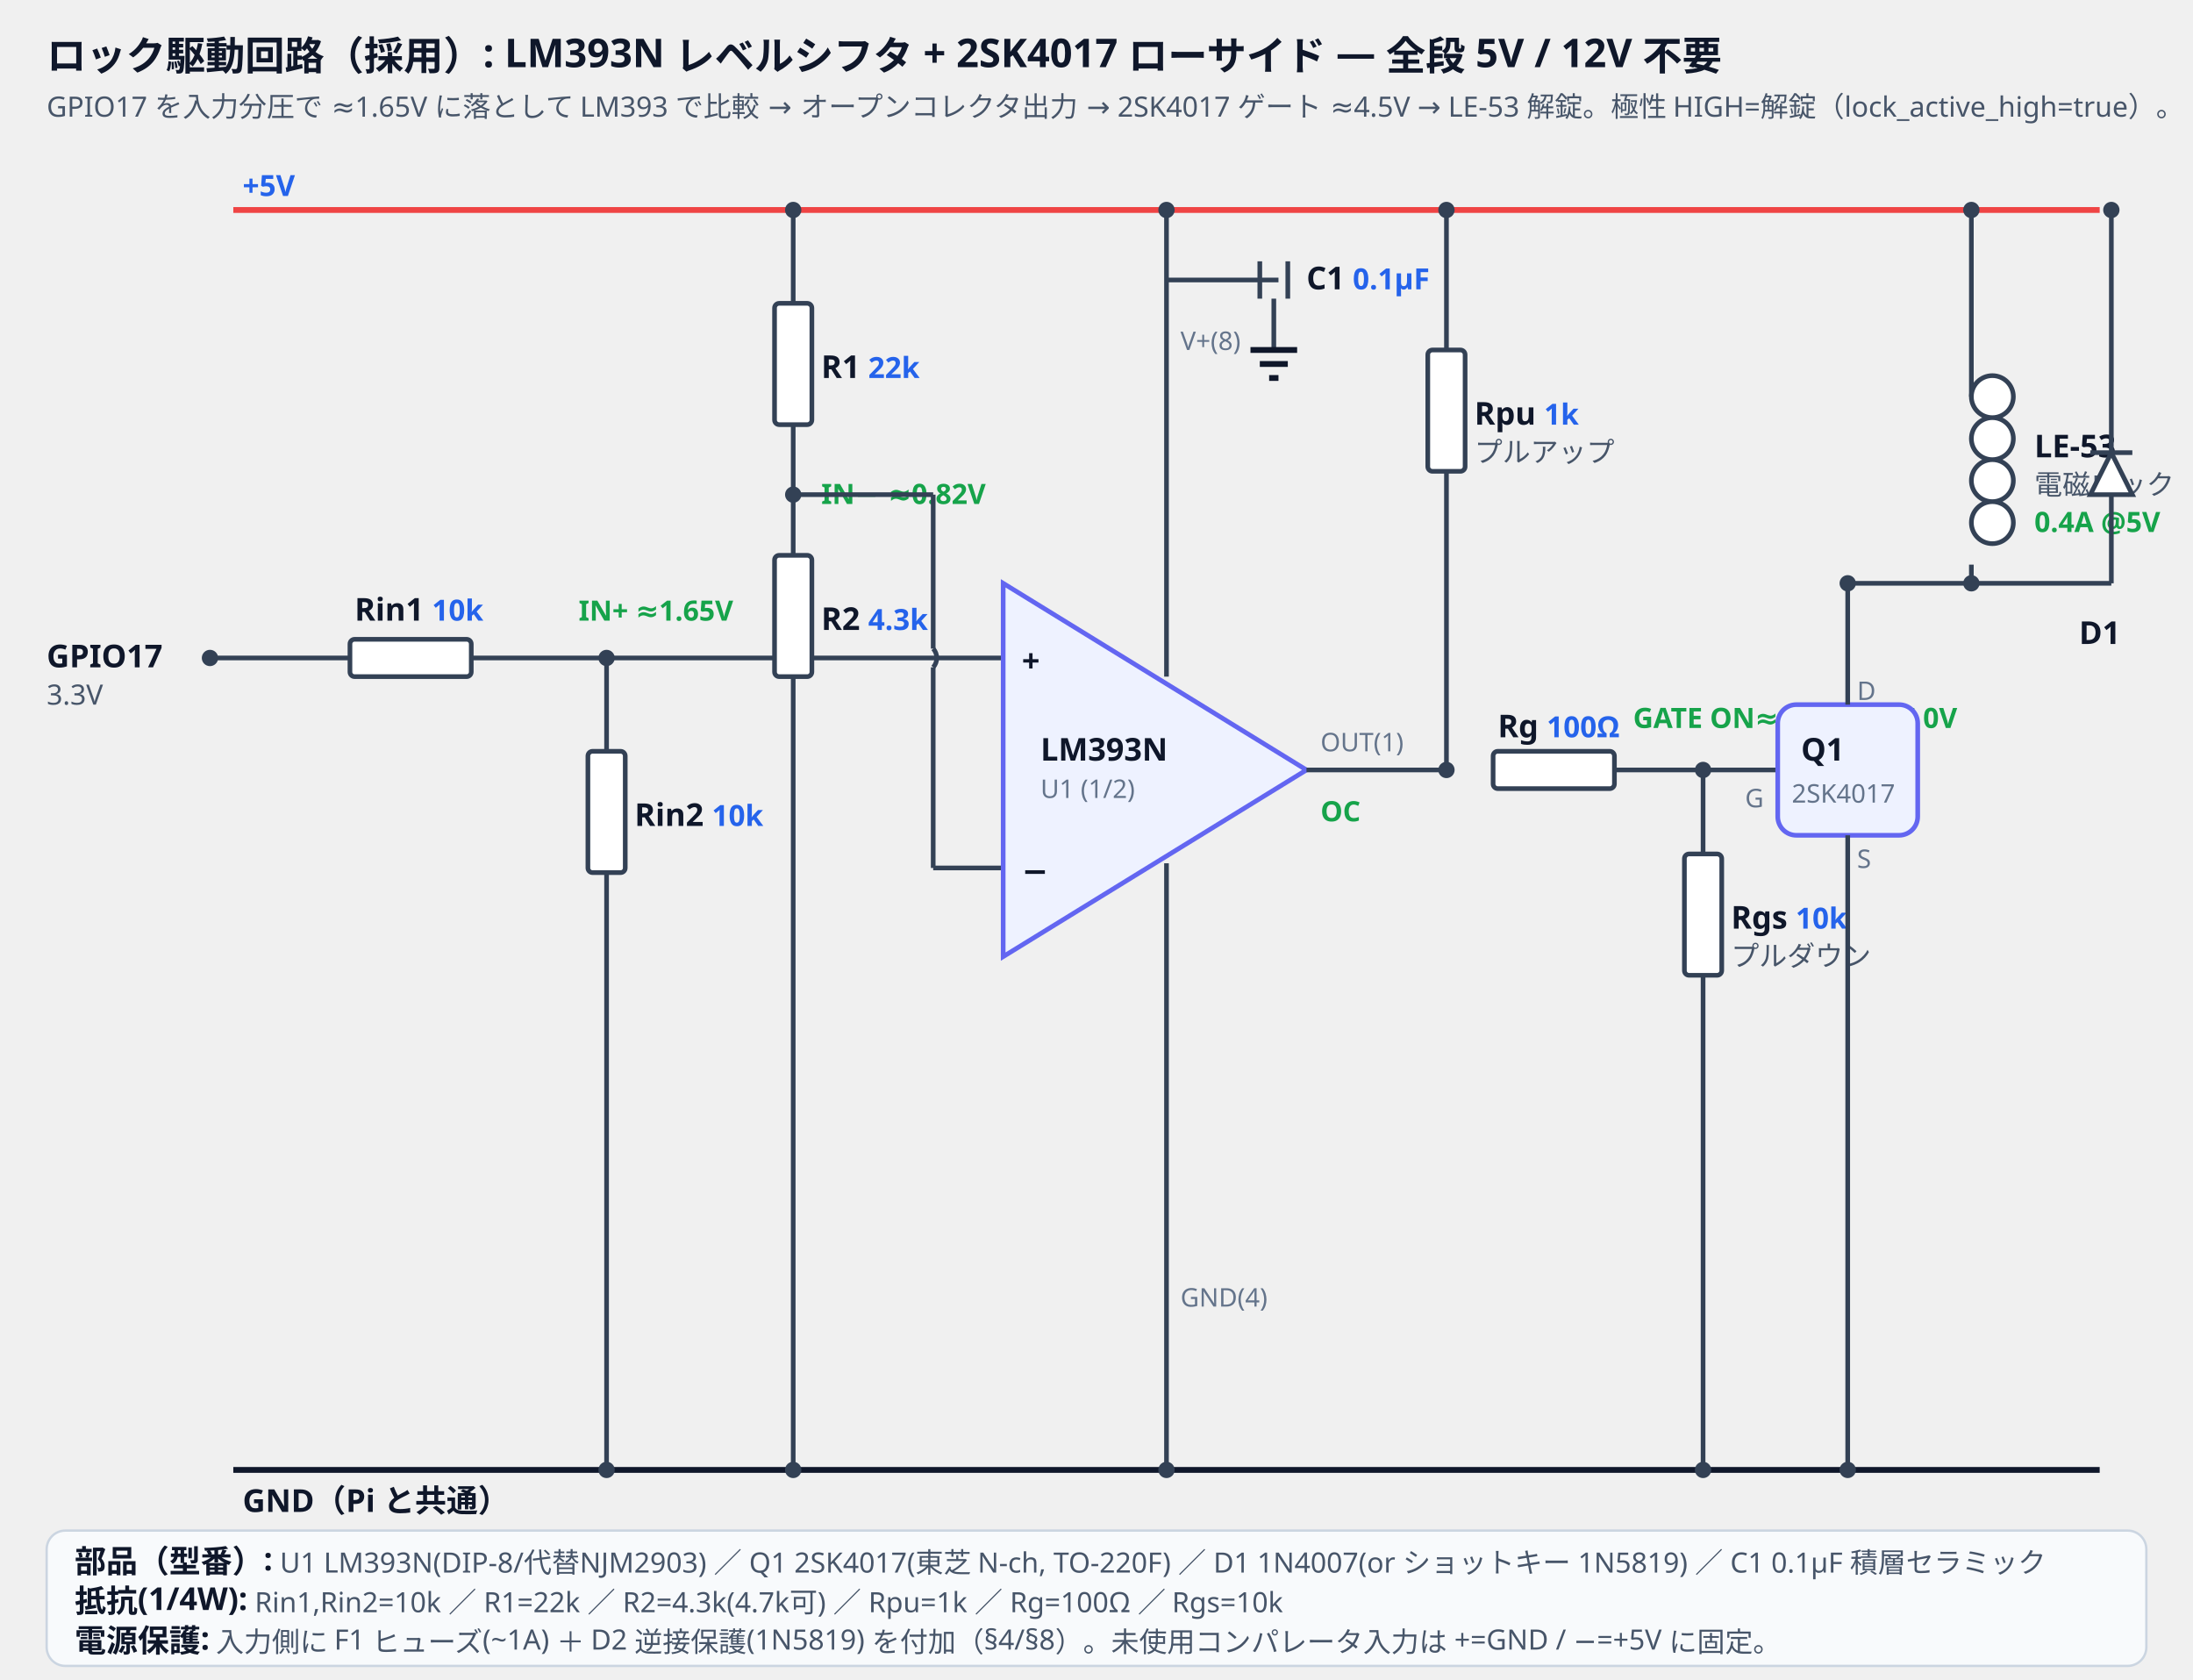
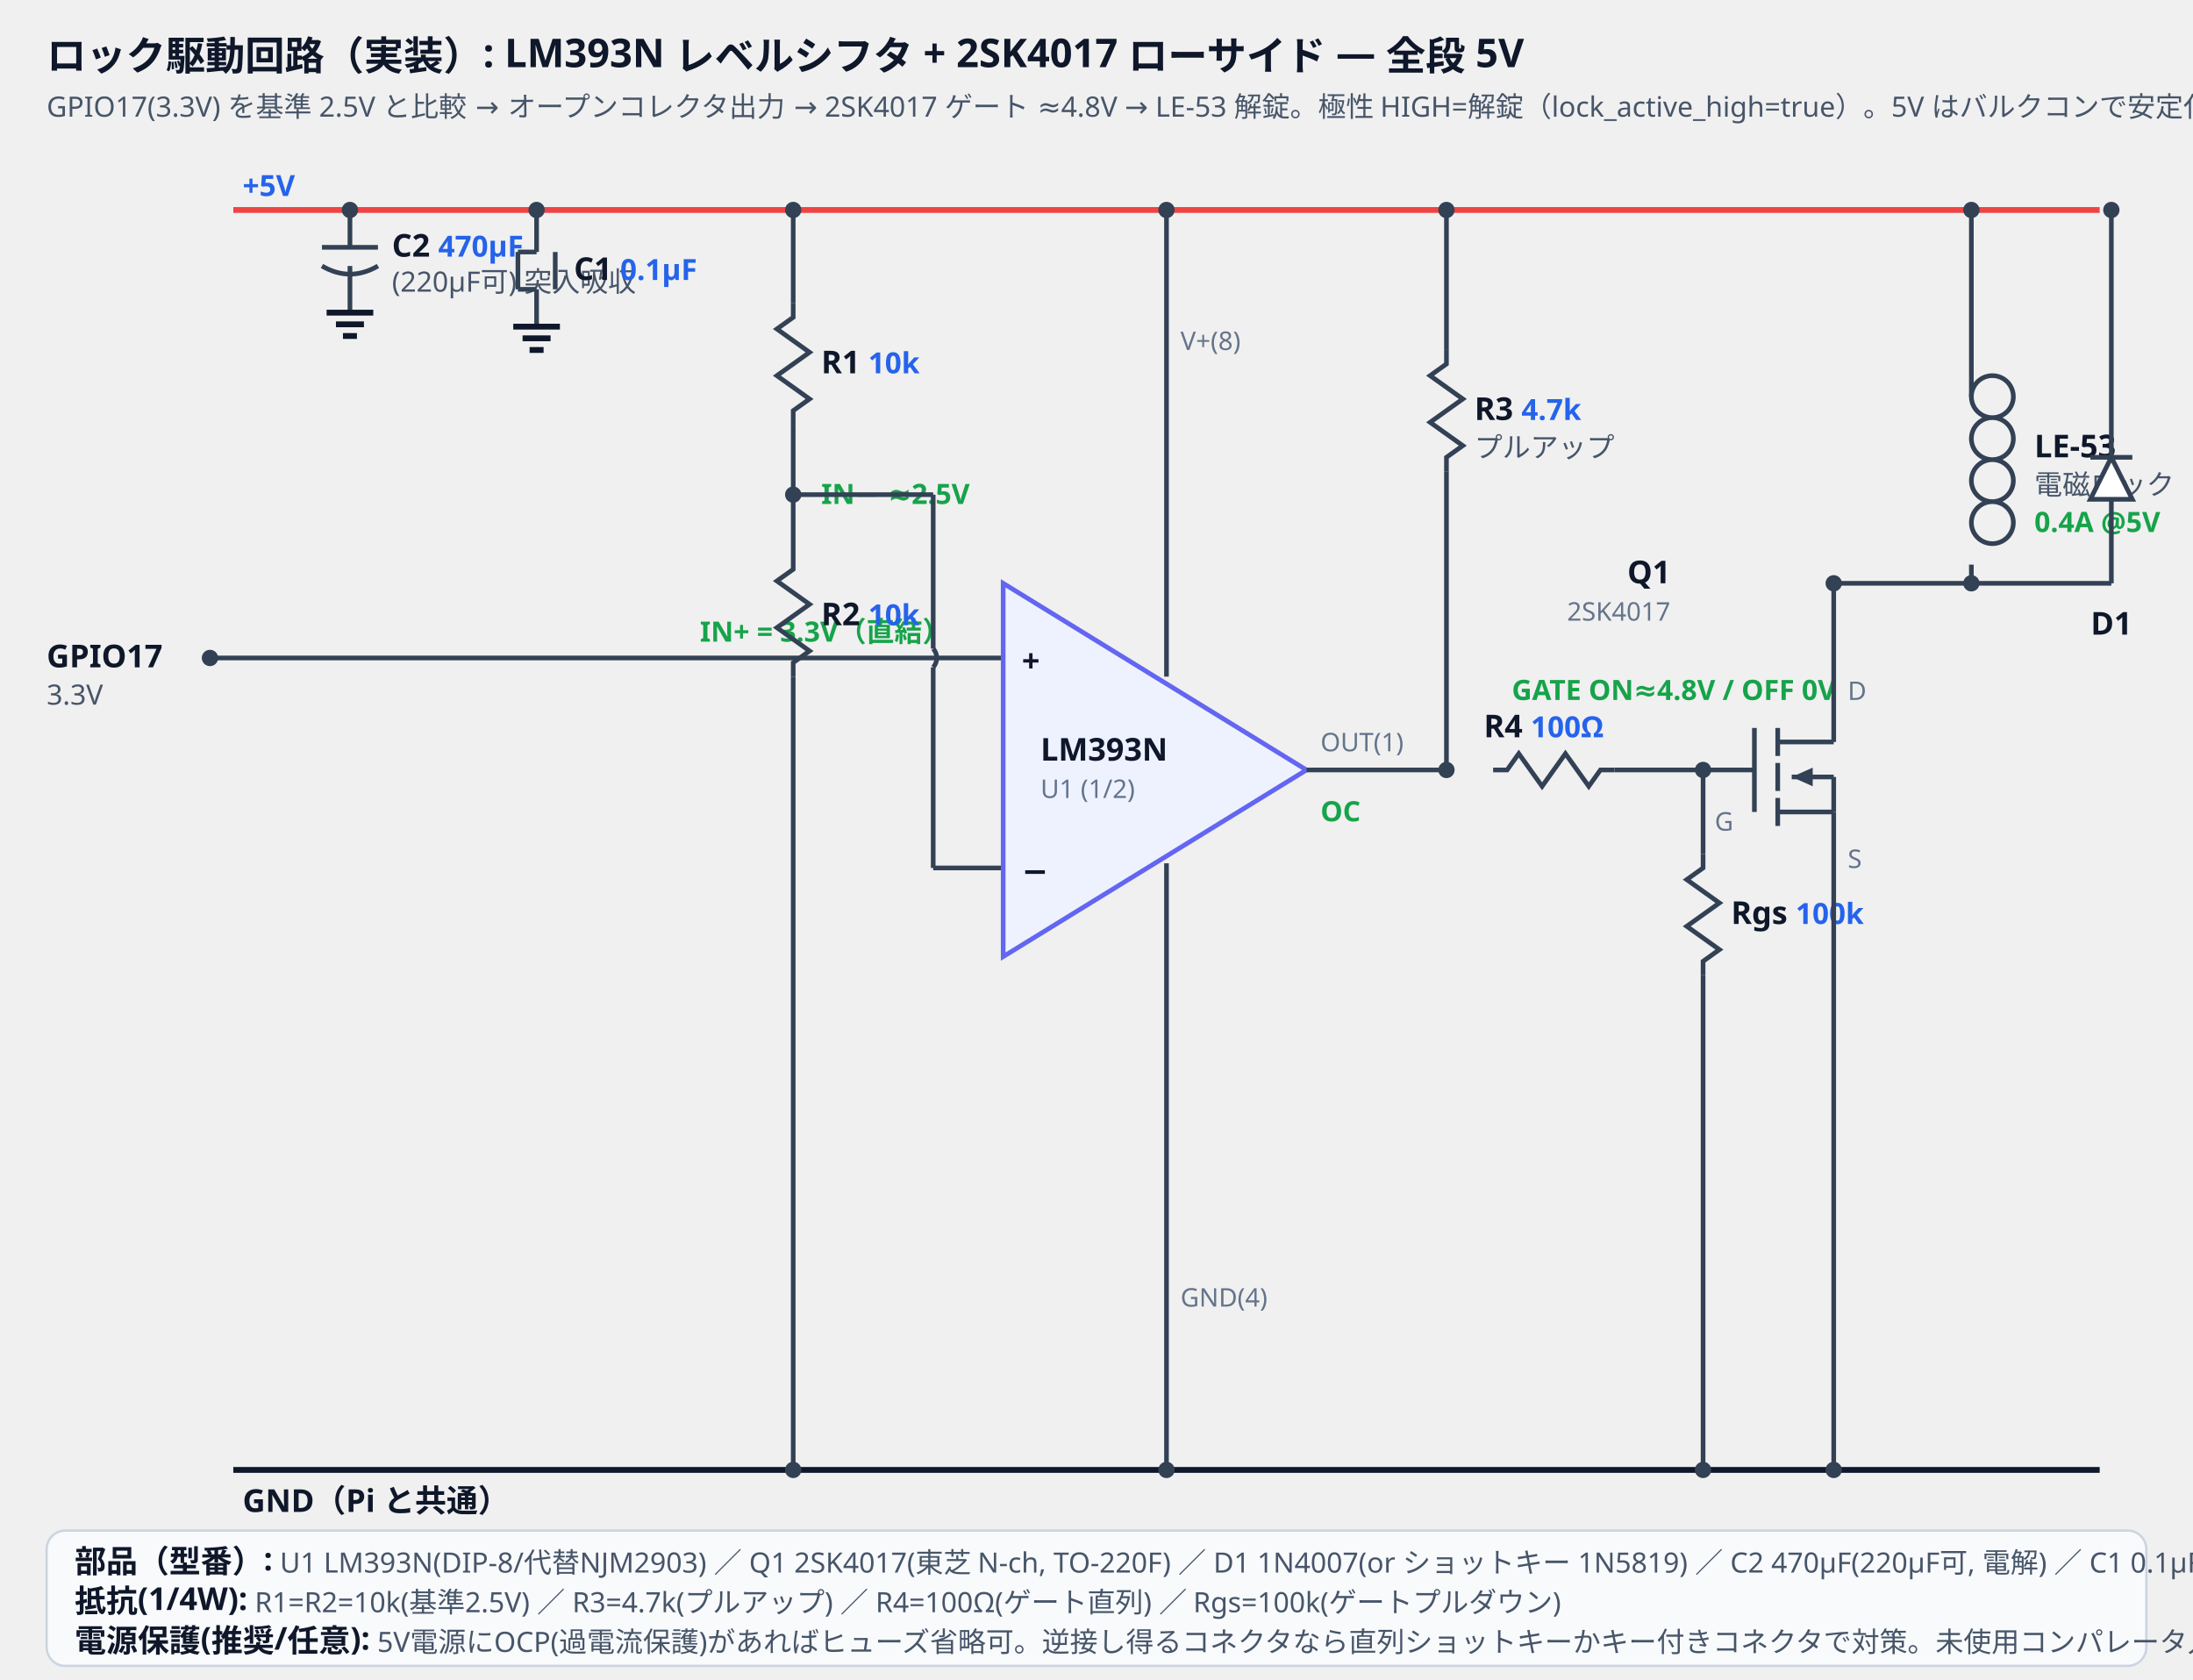
<svg xmlns="http://www.w3.org/2000/svg" viewBox="0 0 940 720" font-family="system-ui,'Segoe UI',sans-serif">
  <style>
    .wire{stroke:#334155;stroke-width:2;fill:none}
    .rail{stroke:#ef4444;stroke-width:2.5;fill:none}
    .gnd{stroke:#0f172a;stroke-width:2.5;fill:none}
-     .comp{stroke:#334155;stroke-width:2;fill:#ffffff}
+     .comp{stroke:#334155;stroke-width:2;fill:none}
+     .fillw{stroke:#334155;stroke-width:2;fill:#ffffff}
    .chip{fill:#eef2ff;stroke:#6366f1;stroke-width:2}
    .node{fill:#334155}
    .lbl{font-size:13.5px;font-weight:600;fill:#0f172a}
    .val{font-size:12.5px;font-weight:700;fill:#2563eb}
    .note{font-size:12px;fill:#475569}
    .vcall{font-size:12px;font-weight:700;fill:#16a34a}
    .title{font-size:17px;font-weight:700;fill:#0f172a}
    .pin{font-size:11px;fill:#64748b}
  </style>
-   <text x="20" y="30" class="title">ロック駆動回路（採用）: LM393N レベルシフタ + 2SK4017 ローサイド ― 全段 5V / 12V 不要</text>
-   <text x="20" y="50" class="note">GPIO17 を入力分圧で ≈1.65V に落として LM393 で比較 → オープンコレクタ出力 → 2SK4017 ゲート ≈4.5V → LE-53 解錠。極性 HIGH=解錠（lock_active_high=true）。</text>
+   <text x="20" y="30" class="title">ロック駆動回路（実装）: LM393N レベルシフタ + 2SK4017 ローサイド ― 全段 5V</text>
+   <text x="20" y="50" class="note">GPIO17(3.3V) を基準 2.5V と比較 → オープンコレクタ出力 → 2SK4017 ゲート ≈4.8V → LE-53 解錠。極性 HIGH=解錠（lock_active_high=true）。5V はバルクコンで安定化。</text>
  <line x1="100" y1="90" x2="900" y2="90" class="rail" />
  <text x="104" y="84" class="val">+5V</text>
  <line x1="100" y1="630" x2="900" y2="630" class="gnd" />
  <text x="104" y="648" class="lbl">GND（Pi と共通）</text>
+   <line x1="150" y1="90" x2="150" y2="106" class="wire" />
+   <circle cx="150" cy="90" r="3.5" class="node" />
+   <line x1="138" y1="106" x2="162" y2="106" class="comp" stroke-width="2.5" />
+   <path d="M138,114 q12,7 24,0" class="comp" />
+   <line x1="150" y1="114" x2="150" y2="134" class="wire" />
+   <line x1="140" y1="134" x2="160" y2="134" class="gnd" />
+   <line x1="144" y1="139" x2="156" y2="139" class="gnd" />
+   <line x1="147" y1="144" x2="153" y2="144" class="gnd" />
+   <text x="168" y="110" class="lbl">C2 <tspan class="val">470µF</tspan>
+   </text>
+   <text x="168" y="125" class="note">(220µF可) 突入吸収</text>
+   <line x1="230" y1="90" x2="230" y2="108" class="wire" />
+   <circle cx="230" cy="90" r="3.5" class="node" />
+   <line x1="222" y1="108" x2="222" y2="124" class="comp" />
+   <line x1="238" y1="108" x2="238" y2="124" class="comp" />
+   <line x1="230" y1="108" x2="222" y2="108" class="wire" />
+   <line x1="230" y1="124" x2="222" y2="124" class="wire" />
+   <line x1="230" y1="124" x2="230" y2="140" class="wire" />
+   <line x1="220" y1="140" x2="240" y2="140" class="gnd" />
+   <line x1="224" y1="145" x2="236" y2="145" class="gnd" />
+   <line x1="227" y1="150" x2="233" y2="150" class="gnd" />
+   <text x="246" y="120" class="lbl">C1 <tspan class="val">0.1µF</tspan>
+   </text>
  <text x="20" y="286" class="lbl">GPIO17</text>
  <text x="20" y="302" class="note">3.3V</text>
  <circle cx="90" cy="282" r="3.5" class="node" />
-   <line x1="90" y1="282" x2="150" y2="282" class="wire" />
-   <rect x="150" y="274" width="52" height="16" rx="2" class="comp" />
-   <text x="152" y="266" class="lbl">Rin1 <tspan class="val">10k</tspan>
-   </text>
-   <line x1="202" y1="282" x2="260" y2="282" class="wire" />
-   <circle cx="260" cy="282" r="3.5" class="node" />
-   <text x="248" y="266" class="vcall">IN+ ≈1.65V</text>
-   <line x1="260" y1="282" x2="260" y2="322" class="wire" />
-   <rect x="252" y="322" width="16" height="52" rx="2" class="comp" />
-   <text x="272" y="354" class="lbl">Rin2 <tspan class="val">10k</tspan>
-   </text>
-   <line x1="260" y1="374" x2="260" y2="630" class="wire" />
-   <circle cx="260" cy="630" r="3.5" class="node" />
-   <line x1="260" y1="282" x2="430" y2="282" class="wire" />
+   <line x1="90" y1="282" x2="430" y2="282" class="wire" />
+   <text x="300" y="275" class="vcall">IN+ = 3.3V（直結）</text>
  <line x1="340" y1="90" x2="340" y2="130" class="wire" />
  <circle cx="340" cy="90" r="3.5" class="node" />
-   <rect x="332" y="130" width="16" height="52" rx="2" class="comp" />
-   <text x="352" y="162" class="lbl">R1 <tspan class="val">22k</tspan>
+   <polyline points="340,130 340,136 333,141 347,151 333,161 347,171 340,176 340,182" class="comp" />
+   <text x="352" y="160" class="lbl">R1 <tspan class="val">10k</tspan>
  </text>
  <line x1="340" y1="182" x2="340" y2="212" class="wire" />
  <circle cx="340" cy="212" r="3.5" class="node" />
-   <text x="352" y="216" class="vcall">IN− ≈0.82V</text>
-   <rect x="332" y="238" width="16" height="52" rx="2" class="comp" />
-   <text x="352" y="270" class="lbl">R2 <tspan class="val">4.3k</tspan>
+   <text x="352" y="216" class="vcall">IN− ≈2.5V</text>
+   <polyline points="340,238 340,244 333,249 347,259 333,269 347,279 340,284 340,290" class="comp" />
+   <text x="352" y="268" class="lbl">R2 <tspan class="val">10k</tspan>
  </text>
  <line x1="340" y1="212" x2="340" y2="238" class="wire" />
  <line x1="340" y1="290" x2="340" y2="630" class="wire" />
  <circle cx="340" cy="630" r="3.5" class="node" />
  <line x1="340" y1="212" x2="400" y2="212" class="wire" />
  <line x1="400" y1="212" x2="400" y2="278" class="wire" />
  <path d="M400,278 a6,6 0 0 1 0,8" class="wire" />
  <line x1="400" y1="286" x2="400" y2="372" class="wire" />
  <line x1="400" y1="372" x2="430" y2="372" class="wire" />
  <polygon points="430,250 430,410 560,330" class="chip" />
  <text x="446" y="326" class="lbl" font-weight="700">LM393N</text>
  <text x="446" y="342" class="pin">U1 (1/2)</text>
  <text x="438" y="288" class="lbl" font-weight="700">+</text>
  <text x="438" y="378" class="lbl" font-weight="700">−</text>
  <line x1="500" y1="290" x2="500" y2="90" class="wire" />
  <circle cx="500" cy="90" r="3.5" class="node" />
  <text x="506" y="150" class="pin">V+(8)</text>
  <line x1="500" y1="370" x2="500" y2="630" class="wire" />
  <circle cx="500" cy="630" r="3.5" class="node" />
  <text x="506" y="560" class="pin">GND(4)</text>
-   <line x1="500" y1="120" x2="548" y2="120" class="wire" />
-   <line x1="540" y1="112" x2="540" y2="128" class="comp" />
-   <line x1="552" y1="112" x2="552" y2="128" class="comp" />
-   <line x1="546" y1="128" x2="546" y2="150" class="wire" />
-   <line x1="536" y1="150" x2="556" y2="150" class="gnd" />
-   <line x1="540" y1="156" x2="552" y2="156" class="gnd" />
-   <line x1="544" y1="162" x2="548" y2="162" class="gnd" />
-   <text x="560" y="124" class="lbl">C1 <tspan class="val">0.1µF</tspan>
-   </text>
  <line x1="560" y1="330" x2="620" y2="330" class="wire" />
  <circle cx="620" cy="330" r="3.5" class="node" />
  <text x="566" y="322" class="pin">OUT(1)</text>
  <text x="566" y="352" class="vcall">OC</text>
  <line x1="620" y1="90" x2="620" y2="150" class="wire" />
  <circle cx="620" cy="90" r="3.5" class="node" />
-   <rect x="612" y="150" width="16" height="52" rx="2" class="comp" />
-   <text x="632" y="182" class="lbl">Rpu <tspan class="val">1k</tspan>
+   <polyline points="620,150 620,156 613,161 627,171 613,181 627,191 620,196 620,202" class="comp" />
+   <text x="632" y="180" class="lbl">R3 <tspan class="val">4.7k</tspan>
  </text>
-   <text x="632" y="198" class="note">プルアップ</text>
+   <text x="632" y="196" class="note">プルアップ</text>
  <line x1="620" y1="202" x2="620" y2="330" class="wire" />
-   <rect x="640" y="322" width="52" height="16" rx="2" class="comp" />
-   <text x="642" y="316" class="lbl">Rg <tspan class="val">100Ω</tspan>
+   <polyline points="640,330 646,330 651,323 661,337 671,323 681,337 686,330 692,330" class="comp" />
+   <text x="636" y="316" class="lbl">R4 <tspan class="val">100Ω</tspan>
  </text>
  <line x1="692" y1="330" x2="730" y2="330" class="wire" />
  <circle cx="730" cy="330" r="3.5" class="node" />
-   <text x="700" y="312" class="vcall">GATE ON≈4.5V / OFF 0V</text>
+   <text x="648" y="300" class="vcall">GATE ON≈4.8V / OFF 0V</text>
  <line x1="730" y1="330" x2="730" y2="366" class="wire" />
-   <rect x="722" y="366" width="16" height="52" rx="2" class="comp" />
-   <text x="742" y="398" class="lbl">Rgs <tspan class="val">10k</tspan>
+   <polyline points="730,366 730,372 723,377 737,387 723,397 737,407 730,412 730,418" class="comp" />
+   <text x="742" y="396" class="lbl">Rgs <tspan class="val">100k</tspan>
  </text>
-   <text x="742" y="414" class="note">プルダウン</text>
  <line x1="730" y1="418" x2="730" y2="630" class="wire" />
  <circle cx="730" cy="630" r="3.5" class="node" />
-   <line x1="730" y1="330" x2="762" y2="330" class="wire" />
-   <rect x="762" y="302" width="60" height="56" rx="8" class="chip" fill="#ecfeff" stroke="#0891b2" />
-   <text x="772" y="326" class="lbl" font-weight="700">Q1</text>
-   <text x="768" y="344" class="pin">2SK4017</text>
-   <text x="748" y="346" class="pin">G</text>
-   <text x="796" y="300" class="pin">D</text>
-   <text x="796" y="372" class="pin">S</text>
-   <line x1="792" y1="302" x2="792" y2="250" class="wire" />
-   <circle cx="792" cy="250" r="3.5" class="node" />
-   <line x1="792" y1="358" x2="792" y2="630" class="wire" />
-   <circle cx="792" cy="630" r="3.5" class="node" />
-   <line x1="792" y1="250" x2="845" y2="250" class="wire" />
+   <line x1="730" y1="330" x2="752" y2="330" class="wire" />
+   <line x1="752" y1="312" x2="752" y2="348" class="comp" />
+   <line x1="762" y1="312" x2="762" y2="324" class="comp" />
+   <line x1="762" y1="327" x2="762" y2="339" class="comp" />
+   <line x1="762" y1="342" x2="762" y2="354" class="comp" />
+   <line x1="762" y1="318" x2="786" y2="318" class="wire" />
+   <line x1="786" y1="318" x2="786" y2="250" class="wire" />
+   <circle cx="786" cy="250" r="3.5" class="node" />
+   <line x1="762" y1="348" x2="786" y2="348" class="wire" />
+   <line x1="786" y1="348" x2="786" y2="630" class="wire" />
+   <circle cx="786" cy="630" r="3.5" class="node" />
+   <line x1="786" y1="333" x2="786" y2="348" class="wire" />
+   <line x1="786" y1="333" x2="768" y2="333" class="wire" />
+   <polygon points="768,333 777,329 777,337" class="node" />
+   <text x="792" y="300" class="pin">D</text>
+   <text x="792" y="372" class="pin">S</text>
+   <text x="735" y="356" class="pin">G</text>
+   <text x="716" y="250" class="lbl" text-anchor="end">Q1</text>
+   <text x="716" y="266" class="pin" text-anchor="end">2SK4017</text>
+   <line x1="786" y1="250" x2="845" y2="250" class="wire" />
+   <circle cx="845" cy="250" r="3.5" class="node" />
  <line x1="845" y1="90" x2="845" y2="170" class="wire" />
  <circle cx="845" cy="90" r="3.5" class="node" />
-   <path d="M845,170 a9,9 0 0 1 18,0 a9,9 0 0 1 -18,0 M845,188 a9,9 0 0 1 18,0 a9,9 0 0 1 -18,0 M845,206 a9,9 0 0 1 18,0 a9,9 0 0 1 -18,0 M845,224 a9,9 0 0 1 18,0 a9,9 0 0 1 -18,0" class="comp" fill="none" />
+   <path d="M845,170 a9,9 0 0 1 18,0 a9,9 0 0 1 -18,0 M845,188 a9,9 0 0 1 18,0 a9,9 0 0 1 -18,0 M845,206 a9,9 0 0 1 18,0 a9,9 0 0 1 -18,0 M845,224 a9,9 0 0 1 18,0 a9,9 0 0 1 -18,0" class="comp" />
  <line x1="845" y1="242" x2="845" y2="250" class="wire" />
-   <circle cx="845" cy="250" r="3.5" class="node" />
  <text x="872" y="196" class="lbl">LE-53</text>
  <text x="872" y="212" class="note">電磁ロック</text>
  <text x="872" y="228" class="vcall">0.4A @5V</text>
  <line x1="845" y1="250" x2="905" y2="250" class="wire" />
-   <line x1="905" y1="250" x2="905" y2="212" class="wire" />
-   <polygon points="896,212 914,212 905,194" class="comp" />
-   <line x1="896" y1="194" x2="914" y2="194" class="wire" stroke-width="2.5" />
-   <line x1="905" y1="194" x2="905" y2="90" class="wire" />
+   <line x1="905" y1="250" x2="905" y2="214" class="wire" />
+   <polygon points="896,214 914,214 905,196" class="fillw" />
+   <line x1="896" y1="196" x2="914" y2="196" class="comp" stroke-width="2.5" />
+   <line x1="905" y1="196" x2="905" y2="90" class="wire" />
  <circle cx="905" cy="90" r="3.5" class="node" />
-   <text x="900" y="276" class="lbl" text-anchor="middle">D1</text>
+   <text x="905" y="272" class="lbl" text-anchor="middle">D1</text>
  <rect x="20" y="656" width="900" height="58" rx="8" fill="#f8fafc" stroke="#cbd5e1" />
  <text x="32" y="674" class="note">
-     <tspan class="lbl">部品（型番）:</tspan> U1 LM393N(DIP-8/代替NJM2903) ／ Q1 2SK4017(東芝 N-ch, TO-220F) ／ D1 1N4007(or ショットキー 1N5819) ／ C1 0.1µF 積層セラミック</text>
+     <tspan class="lbl">部品（型番）:</tspan> U1 LM393N(DIP-8/代替NJM2903) ／ Q1 2SK4017(東芝 N-ch, TO-220F) ／ D1 1N4007(or ショットキー 1N5819) ／ C2 470µF(220µF可, 電解) ／ C1 0.1µF 積セラ</text>
  <text x="32" y="691" class="note">
-     <tspan class="lbl">抵抗(1/4W):</tspan> Rin1,Rin2=10k ／ R1=22k ／ R2=4.3k(4.7k可) ／ Rpu=1k ／ Rg=100Ω ／ Rgs=10k</text>
+     <tspan class="lbl">抵抗(1/4W):</tspan> R1=R2=10k(基準2.5V) ／ R3=4.7k(プルアップ) ／ R4=100Ω(ゲート直列) ／ Rgs=100k(ゲートプルダウン)</text>
  <text x="32" y="708" class="note">
-     <tspan class="lbl">電源保護:</tspan> 入力側に F1 ヒューズ(~1A) ＋ D2 逆接保護(1N5819) を付加（§4/§8）。未使用コンパレータ入力は +=GND / −=+5V に固定。</text>
+     <tspan class="lbl">電源保護(推奨/任意):</tspan> 5V電源にOCP(過電流保護)があればヒューズ省略可。逆接し得るコネクタなら直列ショットキーかキー付きコネクタで対策。未使用コンパレータ入力は +=GND/−=+5V 固定。施錠検知は cam_switch_sense.svg。</text>
</svg>
